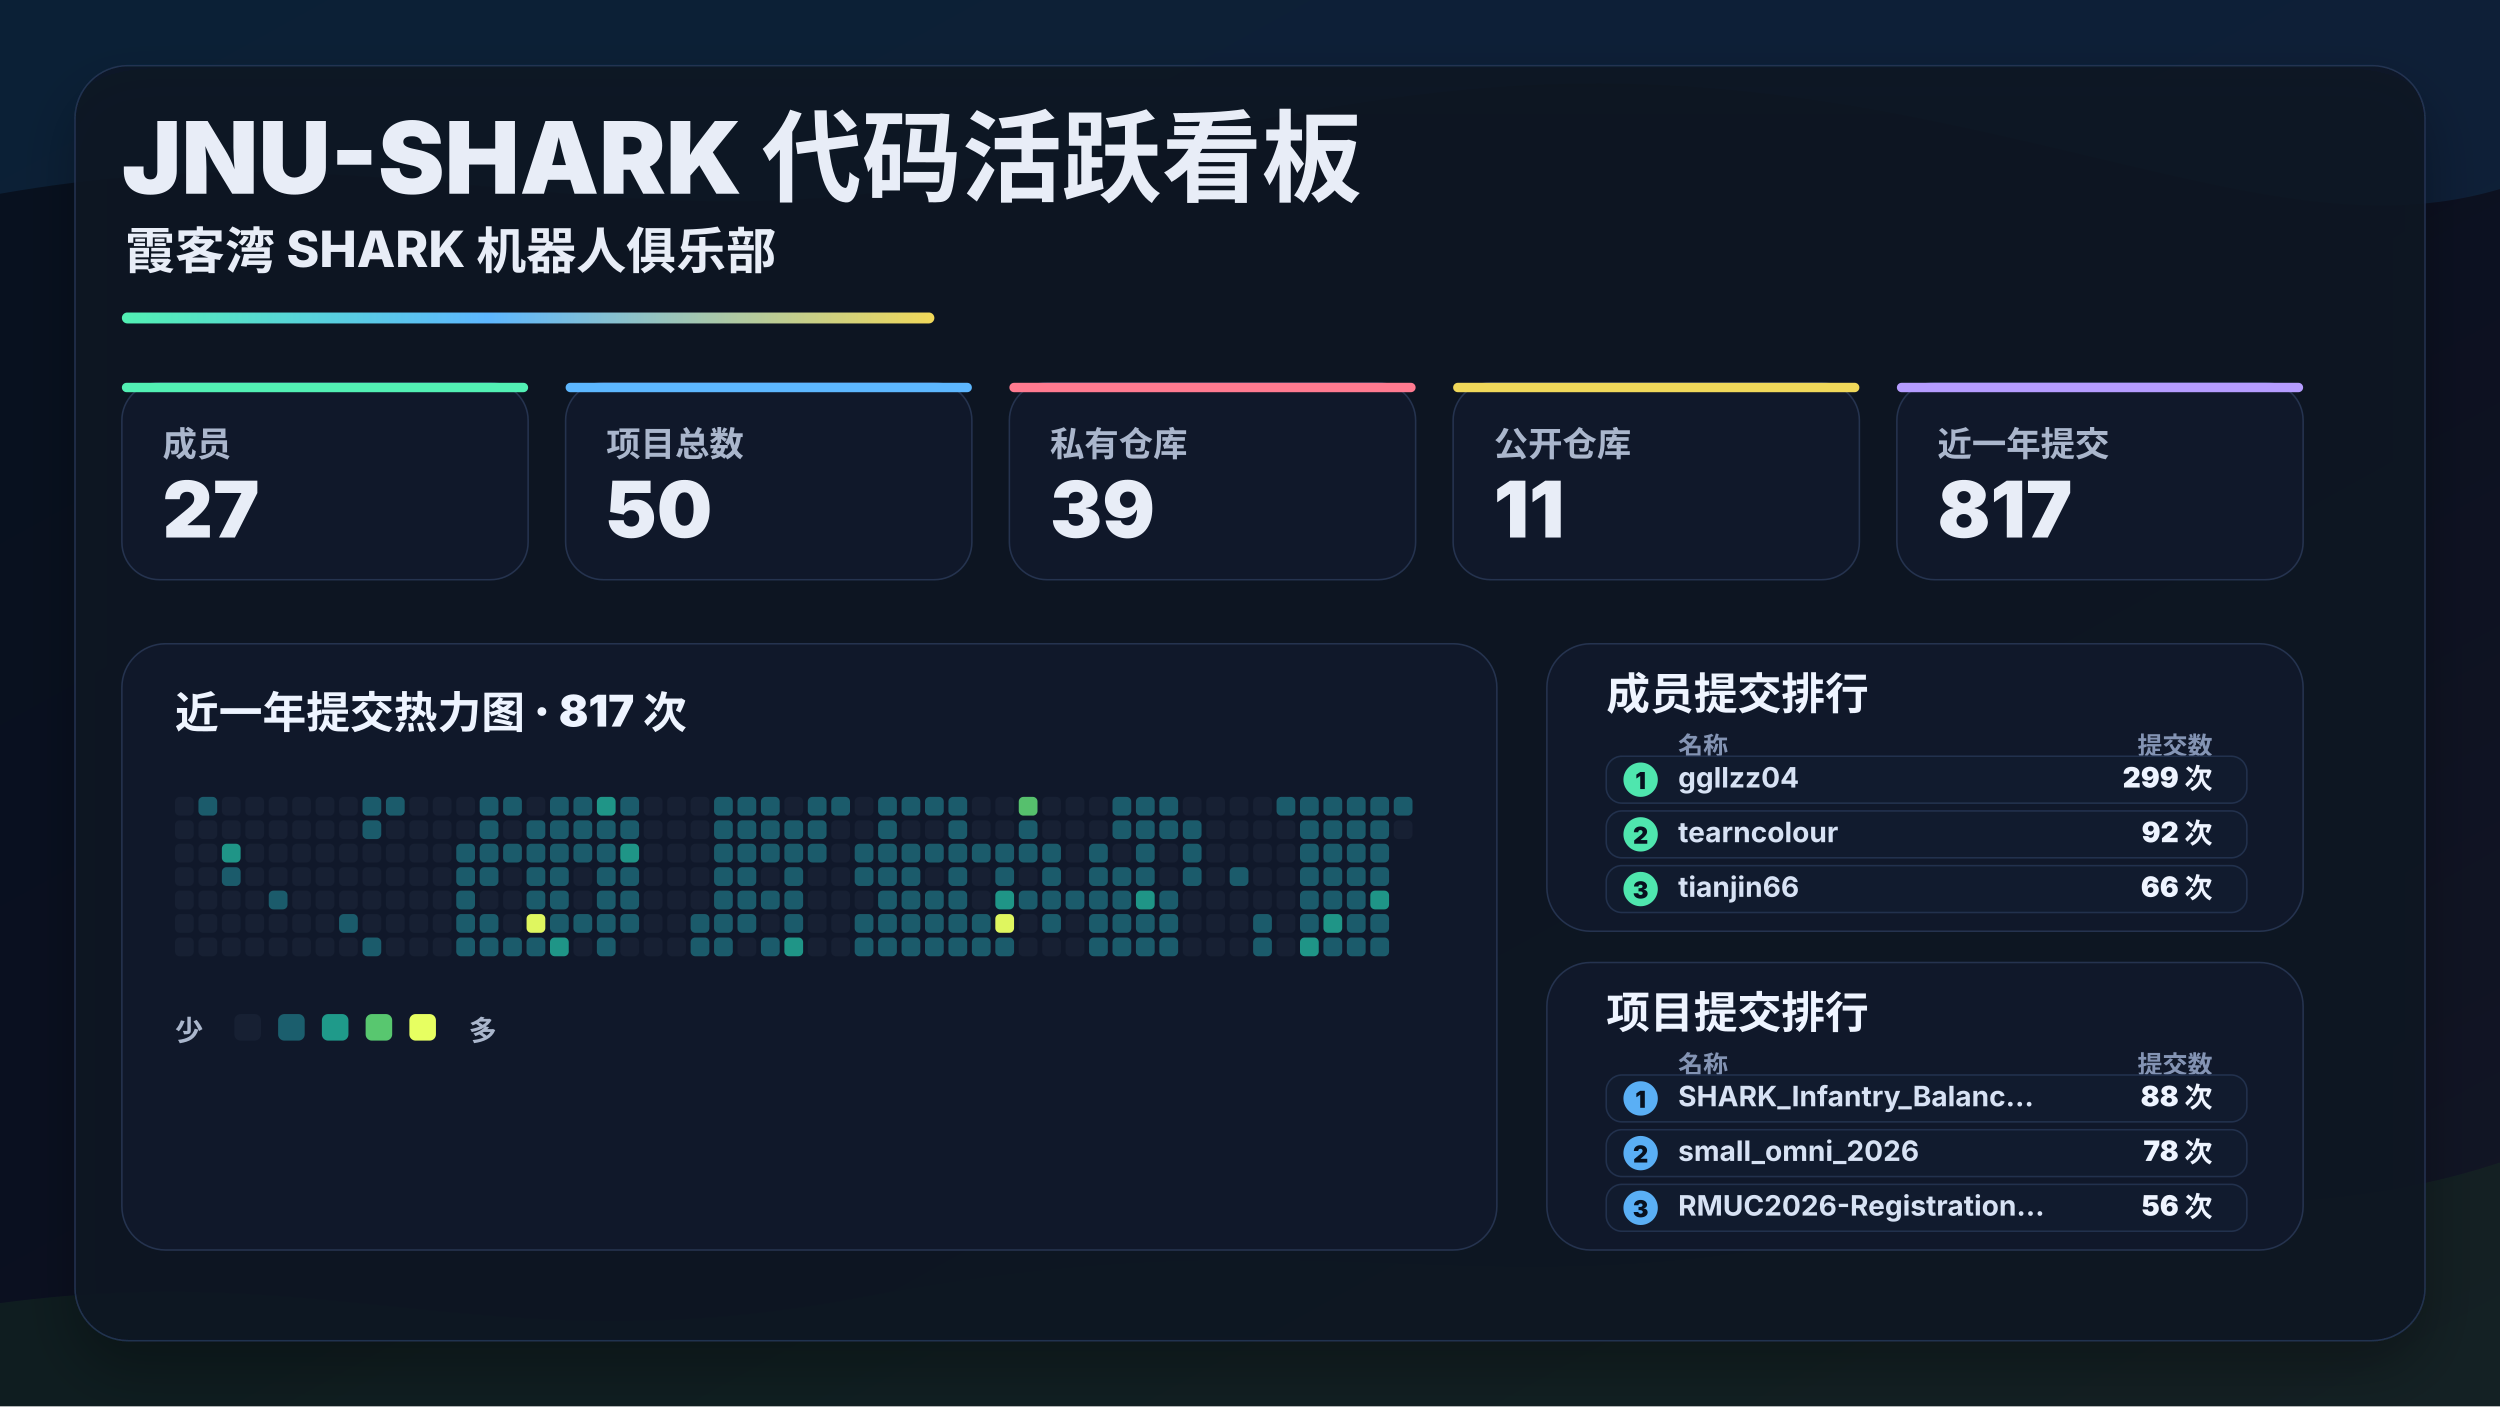
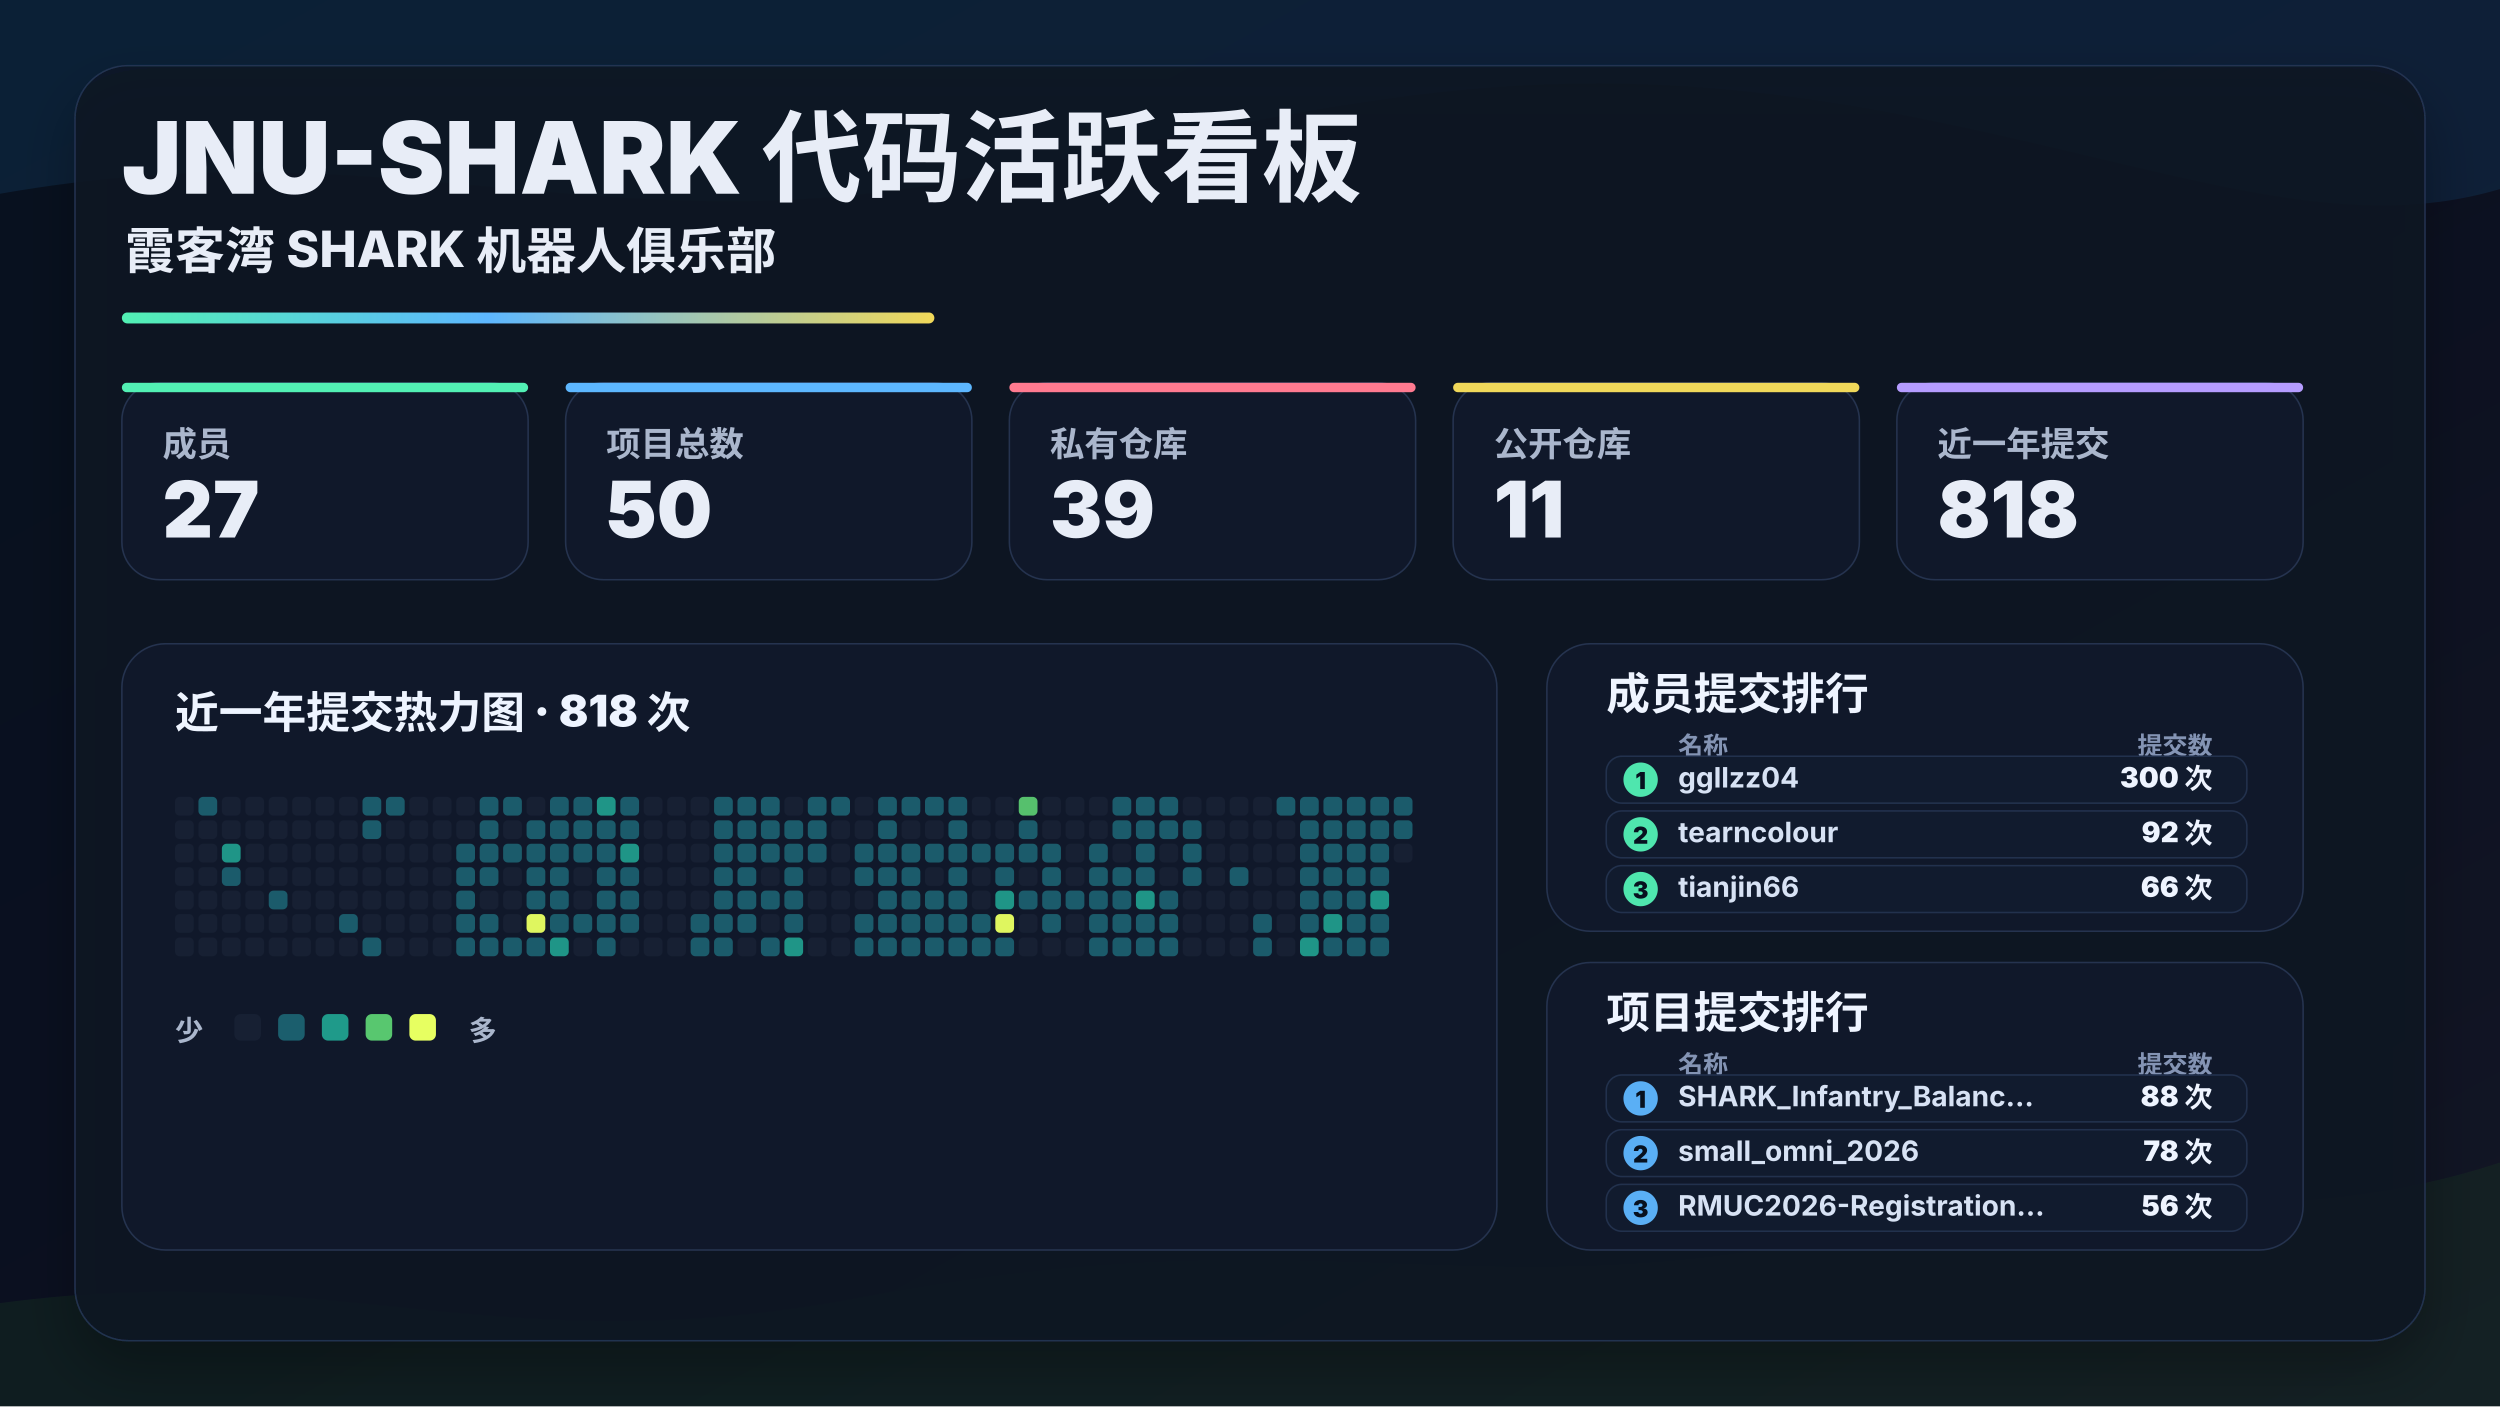
<svg xmlns="http://www.w3.org/2000/svg" width="1600" height="900" viewBox="0 0 1600 900" role="img" aria-labelledby="title desc">
  <defs>
    <linearGradient id="bg" x1="0" y1="0" x2="1" y2="1">
      <stop offset="0" stop-color="#07111f" />
      <stop offset="0.52" stop-color="#0b1020" />
      <stop offset="1" stop-color="#131625" />
    </linearGradient>
    <linearGradient id="hero" x1="0" y1="0" x2="1" y2="0">
      <stop offset="0" stop-color="#52f0b4" />
      <stop offset="0.45" stop-color="#5db7ff" />
      <stop offset="1" stop-color="#f0d85a" />
    </linearGradient>
    <filter id="softShadow" x="-10%" y="-10%" width="120%" height="120%">
      <feDropShadow dx="0" dy="18" stdDeviation="18" flood-color="#000000" flood-opacity="0.32" />
    </filter>
  </defs>
  <style>
    text { font-family: Inter, ui-sans-serif, system-ui, -apple-system, BlinkMacSystemFont, "Segoe UI", "PingFang SC", "Microsoft YaHei", sans-serif; fill: #e8edf7; }
    .title { font-size: 64px; font-weight: 900; letter-spacing: 0; }
    .subtitle { font-size: 32px; font-weight: 780; fill: #e8edf7; }
    .label { font-size: 22px; fill: #aab6cc; font-weight: 760; }
    .stat { font-size: 50px; font-weight: 900; }
    .section-title { font-size: 28px; font-weight: 860; fill: #eef4ff; }
    .table-head { font-size: 16px; fill: #8494b4; font-weight: 720; }
    .row-name { font-size: 18px; fill: #d7e2f4; font-weight: 720; }
    .row-value { font-size: 18px; fill: #eef4ff; font-weight: 860; }
    .rank { font-size: 15px; fill: #07111f; font-weight: 900; }
    .tiny { font-size: 18px; fill: #aab6cc; font-weight: 620; }
  </style>
  <rect width="1600" height="900" fill="url(#bg)" />
  <path d="M0 124 C250 80 385 160 620 114 C860 67 982 28 1220 74 C1392 108 1495 152 1600 121 L1600 0 L0 0 Z" fill="#12385c" opacity="0.38" />
  <path d="M0 834 C216 805 318 875 553 830 C835 776 935 837 1160 794 C1350 758 1464 789 1600 744 L1600 900 L0 900 Z" fill="#173622" opacity="0.36" />
  <g filter="url(#softShadow)">
    <rect x="48" y="42" width="1504" height="816" rx="34" fill="#0b1324" opacity="0.88" stroke="#263654" />
  </g>
  <text x="78" y="124" class="title">JNU-SHARK 代码活跃看板</text>
  <text x="80" y="172" class="subtitle">霞客湾 SHARK 机器人俱乐部</text>
  <rect x="78" y="200" width="520" height="7" rx="3.5" fill="url(#hero)" />
  <g>
    <rect x="78" y="245" width="260" height="126" rx="24" fill="#10182a" stroke="#25334f" />
    <rect x="78" y="245" width="260" height="6" rx="3" fill="#52f0b4" />
    <text x="104" y="292" class="label">成员</text>
    <text x="104" y="344" class="stat">27</text>
  </g>
  <g>
    <rect x="362" y="245" width="260" height="126" rx="24" fill="#10182a" stroke="#25334f" />
    <rect x="362" y="245" width="260" height="6" rx="3" fill="#5db7ff" />
    <text x="388" y="292" class="label">项目总数</text>
    <text x="388" y="344" class="stat">50</text>
  </g>
  <g>
    <rect x="646" y="245" width="260" height="126" rx="24" fill="#10182a" stroke="#25334f" />
    <rect x="646" y="245" width="260" height="6" rx="3" fill="#ff7a90" />
    <text x="672" y="292" class="label">私有仓库</text>
    <text x="672" y="344" class="stat">39</text>
  </g>
  <g>
    <rect x="930" y="245" width="260" height="126" rx="24" fill="#10182a" stroke="#25334f" />
    <rect x="930" y="245" width="260" height="6" rx="3" fill="#f0d85a" />
    <text x="956" y="292" class="label">公开仓库</text>
    <text x="956" y="344" class="stat">11</text>
  </g>
  <g>
    <rect x="1214" y="245" width="260" height="126" rx="24" fill="#10182a" stroke="#25334f" />
    <rect x="1214" y="245" width="260" height="6" rx="3" fill="#b59cff" />
    <text x="1240" y="292" class="label">近一年提交</text>
-     <text x="1240" y="344" class="stat">817</text>
+     <text x="1240" y="344" class="stat">818</text>
  </g>
  <rect x="78" y="412" width="880" height="388" rx="28" fill="#10182a" stroke="#25334f" />
-   <text x="112" y="466" class="section-title">近一年提交热力图 · 817 次</text>
+   <text x="112" y="466" class="section-title">近一年提交热力图 · 818 次</text>
  <rect x="112" y="510" width="12" height="12" rx="3" fill="#172033" opacity="0.96" />
  <rect x="112" y="525" width="12" height="12" rx="3" fill="#172033" opacity="0.96" />
  <rect x="112" y="540" width="12" height="12" rx="3" fill="#172033" opacity="0.96" />
  <rect x="112" y="555" width="12" height="12" rx="3" fill="#172033" opacity="0.96" />
  <rect x="112" y="570" width="12" height="12" rx="3" fill="#172033" opacity="0.96" />
  <rect x="112" y="585" width="12" height="12" rx="3" fill="#172033" opacity="0.96" />
  <rect x="112" y="600" width="12" height="12" rx="3" fill="#172033" opacity="0.96" />
  <rect x="127" y="510" width="12" height="12" rx="3" fill="#1b5e6d" opacity="0.96" />
  <rect x="127" y="525" width="12" height="12" rx="3" fill="#172033" opacity="0.96" />
  <rect x="127" y="540" width="12" height="12" rx="3" fill="#172033" opacity="0.96" />
  <rect x="127" y="555" width="12" height="12" rx="3" fill="#172033" opacity="0.96" />
  <rect x="127" y="570" width="12" height="12" rx="3" fill="#172033" opacity="0.96" />
  <rect x="127" y="585" width="12" height="12" rx="3" fill="#172033" opacity="0.96" />
  <rect x="127" y="600" width="12" height="12" rx="3" fill="#172033" opacity="0.96" />
  <rect x="142" y="510" width="12" height="12" rx="3" fill="#172033" opacity="0.96" />
  <rect x="142" y="525" width="12" height="12" rx="3" fill="#172033" opacity="0.96" />
  <rect x="142" y="540" width="12" height="12" rx="3" fill="#1f9a8a" opacity="0.96" />
  <rect x="142" y="555" width="12" height="12" rx="3" fill="#1b5e6d" opacity="0.96" />
  <rect x="142" y="570" width="12" height="12" rx="3" fill="#172033" opacity="0.96" />
  <rect x="142" y="585" width="12" height="12" rx="3" fill="#172033" opacity="0.96" />
  <rect x="142" y="600" width="12" height="12" rx="3" fill="#172033" opacity="0.96" />
  <rect x="157" y="510" width="12" height="12" rx="3" fill="#172033" opacity="0.96" />
  <rect x="157" y="525" width="12" height="12" rx="3" fill="#172033" opacity="0.96" />
  <rect x="157" y="540" width="12" height="12" rx="3" fill="#172033" opacity="0.96" />
  <rect x="157" y="555" width="12" height="12" rx="3" fill="#172033" opacity="0.96" />
  <rect x="157" y="570" width="12" height="12" rx="3" fill="#172033" opacity="0.96" />
  <rect x="157" y="585" width="12" height="12" rx="3" fill="#172033" opacity="0.96" />
  <rect x="157" y="600" width="12" height="12" rx="3" fill="#172033" opacity="0.96" />
  <rect x="172" y="510" width="12" height="12" rx="3" fill="#172033" opacity="0.96" />
  <rect x="172" y="525" width="12" height="12" rx="3" fill="#172033" opacity="0.96" />
  <rect x="172" y="540" width="12" height="12" rx="3" fill="#172033" opacity="0.96" />
  <rect x="172" y="555" width="12" height="12" rx="3" fill="#172033" opacity="0.96" />
  <rect x="172" y="570" width="12" height="12" rx="3" fill="#1b5e6d" opacity="0.96" />
  <rect x="172" y="585" width="12" height="12" rx="3" fill="#172033" opacity="0.96" />
  <rect x="172" y="600" width="12" height="12" rx="3" fill="#172033" opacity="0.96" />
  <rect x="187" y="510" width="12" height="12" rx="3" fill="#172033" opacity="0.96" />
  <rect x="187" y="525" width="12" height="12" rx="3" fill="#172033" opacity="0.96" />
  <rect x="187" y="540" width="12" height="12" rx="3" fill="#172033" opacity="0.96" />
  <rect x="187" y="555" width="12" height="12" rx="3" fill="#172033" opacity="0.96" />
  <rect x="187" y="570" width="12" height="12" rx="3" fill="#172033" opacity="0.96" />
  <rect x="187" y="585" width="12" height="12" rx="3" fill="#172033" opacity="0.96" />
  <rect x="187" y="600" width="12" height="12" rx="3" fill="#172033" opacity="0.96" />
  <rect x="202" y="510" width="12" height="12" rx="3" fill="#172033" opacity="0.96" />
  <rect x="202" y="525" width="12" height="12" rx="3" fill="#172033" opacity="0.96" />
  <rect x="202" y="540" width="12" height="12" rx="3" fill="#172033" opacity="0.96" />
  <rect x="202" y="555" width="12" height="12" rx="3" fill="#172033" opacity="0.96" />
  <rect x="202" y="570" width="12" height="12" rx="3" fill="#172033" opacity="0.96" />
  <rect x="202" y="585" width="12" height="12" rx="3" fill="#172033" opacity="0.96" />
  <rect x="202" y="600" width="12" height="12" rx="3" fill="#172033" opacity="0.96" />
  <rect x="217" y="510" width="12" height="12" rx="3" fill="#172033" opacity="0.96" />
  <rect x="217" y="525" width="12" height="12" rx="3" fill="#172033" opacity="0.96" />
  <rect x="217" y="540" width="12" height="12" rx="3" fill="#172033" opacity="0.96" />
  <rect x="217" y="555" width="12" height="12" rx="3" fill="#172033" opacity="0.96" />
  <rect x="217" y="570" width="12" height="12" rx="3" fill="#172033" opacity="0.96" />
  <rect x="217" y="585" width="12" height="12" rx="3" fill="#1b5e6d" opacity="0.96" />
  <rect x="217" y="600" width="12" height="12" rx="3" fill="#172033" opacity="0.96" />
  <rect x="232" y="510" width="12" height="12" rx="3" fill="#1b5e6d" opacity="0.96" />
  <rect x="232" y="525" width="12" height="12" rx="3" fill="#1b5e6d" opacity="0.96" />
  <rect x="232" y="540" width="12" height="12" rx="3" fill="#172033" opacity="0.96" />
  <rect x="232" y="555" width="12" height="12" rx="3" fill="#172033" opacity="0.96" />
  <rect x="232" y="570" width="12" height="12" rx="3" fill="#172033" opacity="0.96" />
  <rect x="232" y="585" width="12" height="12" rx="3" fill="#172033" opacity="0.96" />
  <rect x="232" y="600" width="12" height="12" rx="3" fill="#1b5e6d" opacity="0.96" />
  <rect x="247" y="510" width="12" height="12" rx="3" fill="#1b5e6d" opacity="0.96" />
  <rect x="247" y="525" width="12" height="12" rx="3" fill="#172033" opacity="0.96" />
  <rect x="247" y="540" width="12" height="12" rx="3" fill="#172033" opacity="0.96" />
  <rect x="247" y="555" width="12" height="12" rx="3" fill="#172033" opacity="0.96" />
  <rect x="247" y="570" width="12" height="12" rx="3" fill="#172033" opacity="0.96" />
  <rect x="247" y="585" width="12" height="12" rx="3" fill="#172033" opacity="0.96" />
  <rect x="247" y="600" width="12" height="12" rx="3" fill="#172033" opacity="0.96" />
  <rect x="262" y="510" width="12" height="12" rx="3" fill="#172033" opacity="0.96" />
  <rect x="262" y="525" width="12" height="12" rx="3" fill="#172033" opacity="0.96" />
  <rect x="262" y="540" width="12" height="12" rx="3" fill="#172033" opacity="0.96" />
  <rect x="262" y="555" width="12" height="12" rx="3" fill="#172033" opacity="0.96" />
  <rect x="262" y="570" width="12" height="12" rx="3" fill="#172033" opacity="0.96" />
  <rect x="262" y="585" width="12" height="12" rx="3" fill="#172033" opacity="0.96" />
  <rect x="262" y="600" width="12" height="12" rx="3" fill="#172033" opacity="0.96" />
  <rect x="277" y="510" width="12" height="12" rx="3" fill="#172033" opacity="0.96" />
  <rect x="277" y="525" width="12" height="12" rx="3" fill="#172033" opacity="0.96" />
  <rect x="277" y="540" width="12" height="12" rx="3" fill="#172033" opacity="0.96" />
  <rect x="277" y="555" width="12" height="12" rx="3" fill="#172033" opacity="0.96" />
  <rect x="277" y="570" width="12" height="12" rx="3" fill="#172033" opacity="0.96" />
  <rect x="277" y="585" width="12" height="12" rx="3" fill="#172033" opacity="0.96" />
  <rect x="277" y="600" width="12" height="12" rx="3" fill="#172033" opacity="0.96" />
  <rect x="292" y="510" width="12" height="12" rx="3" fill="#172033" opacity="0.96" />
  <rect x="292" y="525" width="12" height="12" rx="3" fill="#172033" opacity="0.96" />
  <rect x="292" y="540" width="12" height="12" rx="3" fill="#1b5e6d" opacity="0.96" />
  <rect x="292" y="555" width="12" height="12" rx="3" fill="#1b5e6d" opacity="0.96" />
  <rect x="292" y="570" width="12" height="12" rx="3" fill="#1b5e6d" opacity="0.96" />
  <rect x="292" y="585" width="12" height="12" rx="3" fill="#1b5e6d" opacity="0.96" />
  <rect x="292" y="600" width="12" height="12" rx="3" fill="#1b5e6d" opacity="0.96" />
  <rect x="307" y="510" width="12" height="12" rx="3" fill="#1b5e6d" opacity="0.96" />
  <rect x="307" y="525" width="12" height="12" rx="3" fill="#1b5e6d" opacity="0.96" />
  <rect x="307" y="540" width="12" height="12" rx="3" fill="#1b5e6d" opacity="0.96" />
  <rect x="307" y="555" width="12" height="12" rx="3" fill="#1b5e6d" opacity="0.96" />
  <rect x="307" y="570" width="12" height="12" rx="3" fill="#172033" opacity="0.96" />
  <rect x="307" y="585" width="12" height="12" rx="3" fill="#1b5e6d" opacity="0.96" />
  <rect x="307" y="600" width="12" height="12" rx="3" fill="#1b5e6d" opacity="0.96" />
  <rect x="322" y="510" width="12" height="12" rx="3" fill="#1b5e6d" opacity="0.96" />
  <rect x="322" y="525" width="12" height="12" rx="3" fill="#172033" opacity="0.96" />
  <rect x="322" y="540" width="12" height="12" rx="3" fill="#1b5e6d" opacity="0.96" />
  <rect x="322" y="555" width="12" height="12" rx="3" fill="#172033" opacity="0.96" />
  <rect x="322" y="570" width="12" height="12" rx="3" fill="#172033" opacity="0.96" />
  <rect x="322" y="585" width="12" height="12" rx="3" fill="#172033" opacity="0.96" />
  <rect x="322" y="600" width="12" height="12" rx="3" fill="#1b5e6d" opacity="0.96" />
  <rect x="337" y="510" width="12" height="12" rx="3" fill="#172033" opacity="0.96" />
  <rect x="337" y="525" width="12" height="12" rx="3" fill="#1b5e6d" opacity="0.96" />
  <rect x="337" y="540" width="12" height="12" rx="3" fill="#1b5e6d" opacity="0.96" />
  <rect x="337" y="555" width="12" height="12" rx="3" fill="#1b5e6d" opacity="0.96" />
  <rect x="337" y="570" width="12" height="12" rx="3" fill="#1b5e6d" opacity="0.96" />
  <rect x="337" y="585" width="12" height="12" rx="3" fill="#e7ff61" opacity="0.96" />
  <rect x="337" y="600" width="12" height="12" rx="3" fill="#1b5e6d" opacity="0.96" />
  <rect x="352" y="510" width="12" height="12" rx="3" fill="#1b5e6d" opacity="0.96" />
  <rect x="352" y="525" width="12" height="12" rx="3" fill="#1b5e6d" opacity="0.96" />
  <rect x="352" y="540" width="12" height="12" rx="3" fill="#1b5e6d" opacity="0.96" />
  <rect x="352" y="555" width="12" height="12" rx="3" fill="#1b5e6d" opacity="0.96" />
  <rect x="352" y="570" width="12" height="12" rx="3" fill="#1b5e6d" opacity="0.96" />
  <rect x="352" y="585" width="12" height="12" rx="3" fill="#1b5e6d" opacity="0.96" />
  <rect x="352" y="600" width="12" height="12" rx="3" fill="#1f9a8a" opacity="0.96" />
  <rect x="367" y="510" width="12" height="12" rx="3" fill="#1b5e6d" opacity="0.96" />
  <rect x="367" y="525" width="12" height="12" rx="3" fill="#1b5e6d" opacity="0.96" />
  <rect x="367" y="540" width="12" height="12" rx="3" fill="#1b5e6d" opacity="0.96" />
  <rect x="367" y="555" width="12" height="12" rx="3" fill="#172033" opacity="0.96" />
  <rect x="367" y="570" width="12" height="12" rx="3" fill="#172033" opacity="0.96" />
  <rect x="367" y="585" width="12" height="12" rx="3" fill="#1b5e6d" opacity="0.96" />
  <rect x="367" y="600" width="12" height="12" rx="3" fill="#172033" opacity="0.96" />
  <rect x="382" y="510" width="12" height="12" rx="3" fill="#1f9a8a" opacity="0.96" />
  <rect x="382" y="525" width="12" height="12" rx="3" fill="#1b5e6d" opacity="0.96" />
  <rect x="382" y="540" width="12" height="12" rx="3" fill="#1b5e6d" opacity="0.96" />
  <rect x="382" y="555" width="12" height="12" rx="3" fill="#1b5e6d" opacity="0.96" />
  <rect x="382" y="570" width="12" height="12" rx="3" fill="#1b5e6d" opacity="0.96" />
  <rect x="382" y="585" width="12" height="12" rx="3" fill="#1b5e6d" opacity="0.96" />
  <rect x="382" y="600" width="12" height="12" rx="3" fill="#1b5e6d" opacity="0.96" />
  <rect x="397" y="510" width="12" height="12" rx="3" fill="#1b5e6d" opacity="0.96" />
  <rect x="397" y="525" width="12" height="12" rx="3" fill="#1b5e6d" opacity="0.96" />
  <rect x="397" y="540" width="12" height="12" rx="3" fill="#1f9a8a" opacity="0.96" />
  <rect x="397" y="555" width="12" height="12" rx="3" fill="#1b5e6d" opacity="0.96" />
  <rect x="397" y="570" width="12" height="12" rx="3" fill="#1b5e6d" opacity="0.96" />
  <rect x="397" y="585" width="12" height="12" rx="3" fill="#1b5e6d" opacity="0.96" />
  <rect x="397" y="600" width="12" height="12" rx="3" fill="#172033" opacity="0.96" />
  <rect x="412" y="510" width="12" height="12" rx="3" fill="#172033" opacity="0.96" />
  <rect x="412" y="525" width="12" height="12" rx="3" fill="#172033" opacity="0.96" />
  <rect x="412" y="540" width="12" height="12" rx="3" fill="#172033" opacity="0.96" />
  <rect x="412" y="555" width="12" height="12" rx="3" fill="#172033" opacity="0.96" />
  <rect x="412" y="570" width="12" height="12" rx="3" fill="#172033" opacity="0.96" />
  <rect x="412" y="585" width="12" height="12" rx="3" fill="#172033" opacity="0.96" />
  <rect x="412" y="600" width="12" height="12" rx="3" fill="#172033" opacity="0.96" />
  <rect x="427" y="510" width="12" height="12" rx="3" fill="#172033" opacity="0.96" />
  <rect x="427" y="525" width="12" height="12" rx="3" fill="#172033" opacity="0.96" />
  <rect x="427" y="540" width="12" height="12" rx="3" fill="#172033" opacity="0.96" />
  <rect x="427" y="555" width="12" height="12" rx="3" fill="#172033" opacity="0.96" />
  <rect x="427" y="570" width="12" height="12" rx="3" fill="#172033" opacity="0.96" />
  <rect x="427" y="585" width="12" height="12" rx="3" fill="#172033" opacity="0.96" />
  <rect x="427" y="600" width="12" height="12" rx="3" fill="#172033" opacity="0.96" />
  <rect x="442" y="510" width="12" height="12" rx="3" fill="#172033" opacity="0.96" />
  <rect x="442" y="525" width="12" height="12" rx="3" fill="#172033" opacity="0.96" />
  <rect x="442" y="540" width="12" height="12" rx="3" fill="#172033" opacity="0.96" />
  <rect x="442" y="555" width="12" height="12" rx="3" fill="#172033" opacity="0.96" />
  <rect x="442" y="570" width="12" height="12" rx="3" fill="#172033" opacity="0.96" />
  <rect x="442" y="585" width="12" height="12" rx="3" fill="#1b5e6d" opacity="0.96" />
  <rect x="442" y="600" width="12" height="12" rx="3" fill="#1b5e6d" opacity="0.96" />
  <rect x="457" y="510" width="12" height="12" rx="3" fill="#1b5e6d" opacity="0.96" />
  <rect x="457" y="525" width="12" height="12" rx="3" fill="#1b5e6d" opacity="0.96" />
  <rect x="457" y="540" width="12" height="12" rx="3" fill="#1b5e6d" opacity="0.96" />
  <rect x="457" y="555" width="12" height="12" rx="3" fill="#1b5e6d" opacity="0.96" />
  <rect x="457" y="570" width="12" height="12" rx="3" fill="#1b5e6d" opacity="0.96" />
  <rect x="457" y="585" width="12" height="12" rx="3" fill="#1b5e6d" opacity="0.96" />
  <rect x="457" y="600" width="12" height="12" rx="3" fill="#1b5e6d" opacity="0.96" />
  <rect x="472" y="510" width="12" height="12" rx="3" fill="#1b5e6d" opacity="0.96" />
  <rect x="472" y="525" width="12" height="12" rx="3" fill="#1b5e6d" opacity="0.96" />
  <rect x="472" y="540" width="12" height="12" rx="3" fill="#1b5e6d" opacity="0.96" />
  <rect x="472" y="555" width="12" height="12" rx="3" fill="#1b5e6d" opacity="0.96" />
  <rect x="472" y="570" width="12" height="12" rx="3" fill="#1b5e6d" opacity="0.96" />
  <rect x="472" y="585" width="12" height="12" rx="3" fill="#1b5e6d" opacity="0.96" />
  <rect x="472" y="600" width="12" height="12" rx="3" fill="#172033" opacity="0.96" />
  <rect x="487" y="510" width="12" height="12" rx="3" fill="#1b5e6d" opacity="0.96" />
  <rect x="487" y="525" width="12" height="12" rx="3" fill="#1b5e6d" opacity="0.96" />
  <rect x="487" y="540" width="12" height="12" rx="3" fill="#1b5e6d" opacity="0.96" />
  <rect x="487" y="555" width="12" height="12" rx="3" fill="#172033" opacity="0.96" />
  <rect x="487" y="570" width="12" height="12" rx="3" fill="#1b5e6d" opacity="0.96" />
  <rect x="487" y="585" width="12" height="12" rx="3" fill="#172033" opacity="0.96" />
  <rect x="487" y="600" width="12" height="12" rx="3" fill="#1b5e6d" opacity="0.96" />
  <rect x="502" y="510" width="12" height="12" rx="3" fill="#172033" opacity="0.96" />
  <rect x="502" y="525" width="12" height="12" rx="3" fill="#1b5e6d" opacity="0.96" />
  <rect x="502" y="540" width="12" height="12" rx="3" fill="#1b5e6d" opacity="0.96" />
  <rect x="502" y="555" width="12" height="12" rx="3" fill="#1b5e6d" opacity="0.96" />
  <rect x="502" y="570" width="12" height="12" rx="3" fill="#1b5e6d" opacity="0.96" />
  <rect x="502" y="585" width="12" height="12" rx="3" fill="#1b5e6d" opacity="0.96" />
  <rect x="502" y="600" width="12" height="12" rx="3" fill="#1f9a8a" opacity="0.96" />
  <rect x="517" y="510" width="12" height="12" rx="3" fill="#1b5e6d" opacity="0.96" />
  <rect x="517" y="525" width="12" height="12" rx="3" fill="#1b5e6d" opacity="0.96" />
  <rect x="517" y="540" width="12" height="12" rx="3" fill="#1b5e6d" opacity="0.96" />
  <rect x="517" y="555" width="12" height="12" rx="3" fill="#172033" opacity="0.96" />
  <rect x="517" y="570" width="12" height="12" rx="3" fill="#172033" opacity="0.96" />
  <rect x="517" y="585" width="12" height="12" rx="3" fill="#172033" opacity="0.96" />
  <rect x="517" y="600" width="12" height="12" rx="3" fill="#172033" opacity="0.96" />
  <rect x="532" y="510" width="12" height="12" rx="3" fill="#1b5e6d" opacity="0.96" />
  <rect x="532" y="525" width="12" height="12" rx="3" fill="#172033" opacity="0.96" />
  <rect x="532" y="540" width="12" height="12" rx="3" fill="#172033" opacity="0.96" />
  <rect x="532" y="555" width="12" height="12" rx="3" fill="#172033" opacity="0.96" />
  <rect x="532" y="570" width="12" height="12" rx="3" fill="#172033" opacity="0.96" />
  <rect x="532" y="585" width="12" height="12" rx="3" fill="#172033" opacity="0.96" />
  <rect x="532" y="600" width="12" height="12" rx="3" fill="#172033" opacity="0.96" />
  <rect x="547" y="510" width="12" height="12" rx="3" fill="#172033" opacity="0.96" />
  <rect x="547" y="525" width="12" height="12" rx="3" fill="#172033" opacity="0.96" />
  <rect x="547" y="540" width="12" height="12" rx="3" fill="#1b5e6d" opacity="0.96" />
  <rect x="547" y="555" width="12" height="12" rx="3" fill="#1b5e6d" opacity="0.96" />
  <rect x="547" y="570" width="12" height="12" rx="3" fill="#172033" opacity="0.96" />
  <rect x="547" y="585" width="12" height="12" rx="3" fill="#1b5e6d" opacity="0.96" />
  <rect x="547" y="600" width="12" height="12" rx="3" fill="#1b5e6d" opacity="0.96" />
  <rect x="562" y="510" width="12" height="12" rx="3" fill="#1b5e6d" opacity="0.96" />
  <rect x="562" y="525" width="12" height="12" rx="3" fill="#1b5e6d" opacity="0.96" />
  <rect x="562" y="540" width="12" height="12" rx="3" fill="#1b5e6d" opacity="0.96" />
  <rect x="562" y="555" width="12" height="12" rx="3" fill="#1b5e6d" opacity="0.96" />
  <rect x="562" y="570" width="12" height="12" rx="3" fill="#1b5e6d" opacity="0.96" />
  <rect x="562" y="585" width="12" height="12" rx="3" fill="#1b5e6d" opacity="0.96" />
  <rect x="562" y="600" width="12" height="12" rx="3" fill="#1b5e6d" opacity="0.96" />
  <rect x="577" y="510" width="12" height="12" rx="3" fill="#1b5e6d" opacity="0.96" />
  <rect x="577" y="525" width="12" height="12" rx="3" fill="#172033" opacity="0.96" />
  <rect x="577" y="540" width="12" height="12" rx="3" fill="#1b5e6d" opacity="0.96" />
  <rect x="577" y="555" width="12" height="12" rx="3" fill="#1b5e6d" opacity="0.96" />
  <rect x="577" y="570" width="12" height="12" rx="3" fill="#1b5e6d" opacity="0.96" />
  <rect x="577" y="585" width="12" height="12" rx="3" fill="#1b5e6d" opacity="0.96" />
  <rect x="577" y="600" width="12" height="12" rx="3" fill="#1b5e6d" opacity="0.96" />
  <rect x="592" y="510" width="12" height="12" rx="3" fill="#1b5e6d" opacity="0.96" />
  <rect x="592" y="525" width="12" height="12" rx="3" fill="#172033" opacity="0.96" />
  <rect x="592" y="540" width="12" height="12" rx="3" fill="#1b5e6d" opacity="0.96" />
  <rect x="592" y="555" width="12" height="12" rx="3" fill="#172033" opacity="0.96" />
  <rect x="592" y="570" width="12" height="12" rx="3" fill="#1b5e6d" opacity="0.96" />
  <rect x="592" y="585" width="12" height="12" rx="3" fill="#1b5e6d" opacity="0.96" />
  <rect x="592" y="600" width="12" height="12" rx="3" fill="#1b5e6d" opacity="0.96" />
  <rect x="607" y="510" width="12" height="12" rx="3" fill="#1b5e6d" opacity="0.96" />
  <rect x="607" y="525" width="12" height="12" rx="3" fill="#1b5e6d" opacity="0.96" />
  <rect x="607" y="540" width="12" height="12" rx="3" fill="#1b5e6d" opacity="0.96" />
  <rect x="607" y="555" width="12" height="12" rx="3" fill="#1b5e6d" opacity="0.96" />
  <rect x="607" y="570" width="12" height="12" rx="3" fill="#1b5e6d" opacity="0.96" />
  <rect x="607" y="585" width="12" height="12" rx="3" fill="#1b5e6d" opacity="0.96" />
  <rect x="607" y="600" width="12" height="12" rx="3" fill="#1b5e6d" opacity="0.96" />
  <rect x="622" y="510" width="12" height="12" rx="3" fill="#172033" opacity="0.96" />
  <rect x="622" y="525" width="12" height="12" rx="3" fill="#172033" opacity="0.96" />
  <rect x="622" y="540" width="12" height="12" rx="3" fill="#1b5e6d" opacity="0.96" />
  <rect x="622" y="555" width="12" height="12" rx="3" fill="#172033" opacity="0.96" />
  <rect x="622" y="570" width="12" height="12" rx="3" fill="#172033" opacity="0.96" />
  <rect x="622" y="585" width="12" height="12" rx="3" fill="#1b5e6d" opacity="0.96" />
  <rect x="622" y="600" width="12" height="12" rx="3" fill="#1b5e6d" opacity="0.96" />
  <rect x="637" y="510" width="12" height="12" rx="3" fill="#172033" opacity="0.96" />
  <rect x="637" y="525" width="12" height="12" rx="3" fill="#172033" opacity="0.96" />
  <rect x="637" y="540" width="12" height="12" rx="3" fill="#1b5e6d" opacity="0.96" />
  <rect x="637" y="555" width="12" height="12" rx="3" fill="#1b5e6d" opacity="0.96" />
  <rect x="637" y="570" width="12" height="12" rx="3" fill="#1f9a8a" opacity="0.96" />
  <rect x="637" y="585" width="12" height="12" rx="3" fill="#e7ff61" opacity="0.96" />
  <rect x="637" y="600" width="12" height="12" rx="3" fill="#1b5e6d" opacity="0.96" />
  <rect x="652" y="510" width="12" height="12" rx="3" fill="#58c76f" opacity="0.96" />
  <rect x="652" y="525" width="12" height="12" rx="3" fill="#1b5e6d" opacity="0.96" />
  <rect x="652" y="540" width="12" height="12" rx="3" fill="#1b5e6d" opacity="0.96" />
  <rect x="652" y="555" width="12" height="12" rx="3" fill="#172033" opacity="0.96" />
  <rect x="652" y="570" width="12" height="12" rx="3" fill="#1b5e6d" opacity="0.96" />
  <rect x="652" y="585" width="12" height="12" rx="3" fill="#172033" opacity="0.96" />
  <rect x="652" y="600" width="12" height="12" rx="3" fill="#172033" opacity="0.96" />
  <rect x="667" y="510" width="12" height="12" rx="3" fill="#172033" opacity="0.96" />
  <rect x="667" y="525" width="12" height="12" rx="3" fill="#172033" opacity="0.96" />
  <rect x="667" y="540" width="12" height="12" rx="3" fill="#1b5e6d" opacity="0.96" />
  <rect x="667" y="555" width="12" height="12" rx="3" fill="#1b5e6d" opacity="0.96" />
  <rect x="667" y="570" width="12" height="12" rx="3" fill="#1b5e6d" opacity="0.96" />
  <rect x="667" y="585" width="12" height="12" rx="3" fill="#1b5e6d" opacity="0.96" />
  <rect x="667" y="600" width="12" height="12" rx="3" fill="#172033" opacity="0.96" />
  <rect x="682" y="510" width="12" height="12" rx="3" fill="#172033" opacity="0.96" />
  <rect x="682" y="525" width="12" height="12" rx="3" fill="#172033" opacity="0.96" />
  <rect x="682" y="540" width="12" height="12" rx="3" fill="#172033" opacity="0.96" />
  <rect x="682" y="555" width="12" height="12" rx="3" fill="#172033" opacity="0.96" />
  <rect x="682" y="570" width="12" height="12" rx="3" fill="#1b5e6d" opacity="0.96" />
  <rect x="682" y="585" width="12" height="12" rx="3" fill="#172033" opacity="0.96" />
  <rect x="682" y="600" width="12" height="12" rx="3" fill="#172033" opacity="0.96" />
  <rect x="697" y="510" width="12" height="12" rx="3" fill="#172033" opacity="0.96" />
  <rect x="697" y="525" width="12" height="12" rx="3" fill="#172033" opacity="0.96" />
  <rect x="697" y="540" width="12" height="12" rx="3" fill="#1b5e6d" opacity="0.96" />
  <rect x="697" y="555" width="12" height="12" rx="3" fill="#1b5e6d" opacity="0.96" />
  <rect x="697" y="570" width="12" height="12" rx="3" fill="#1b5e6d" opacity="0.96" />
  <rect x="697" y="585" width="12" height="12" rx="3" fill="#1b5e6d" opacity="0.96" />
  <rect x="697" y="600" width="12" height="12" rx="3" fill="#1b5e6d" opacity="0.96" />
  <rect x="712" y="510" width="12" height="12" rx="3" fill="#1b5e6d" opacity="0.96" />
  <rect x="712" y="525" width="12" height="12" rx="3" fill="#1b5e6d" opacity="0.96" />
  <rect x="712" y="540" width="12" height="12" rx="3" fill="#172033" opacity="0.96" />
  <rect x="712" y="555" width="12" height="12" rx="3" fill="#1b5e6d" opacity="0.96" />
  <rect x="712" y="570" width="12" height="12" rx="3" fill="#1b5e6d" opacity="0.96" />
  <rect x="712" y="585" width="12" height="12" rx="3" fill="#1b5e6d" opacity="0.96" />
  <rect x="712" y="600" width="12" height="12" rx="3" fill="#1b5e6d" opacity="0.96" />
  <rect x="727" y="510" width="12" height="12" rx="3" fill="#1b5e6d" opacity="0.96" />
  <rect x="727" y="525" width="12" height="12" rx="3" fill="#1b5e6d" opacity="0.96" />
  <rect x="727" y="540" width="12" height="12" rx="3" fill="#1b5e6d" opacity="0.96" />
  <rect x="727" y="555" width="12" height="12" rx="3" fill="#1b5e6d" opacity="0.96" />
  <rect x="727" y="570" width="12" height="12" rx="3" fill="#1f9a8a" opacity="0.96" />
  <rect x="727" y="585" width="12" height="12" rx="3" fill="#1b5e6d" opacity="0.96" />
  <rect x="727" y="600" width="12" height="12" rx="3" fill="#1b5e6d" opacity="0.96" />
  <rect x="742" y="510" width="12" height="12" rx="3" fill="#1b5e6d" opacity="0.96" />
  <rect x="742" y="525" width="12" height="12" rx="3" fill="#1b5e6d" opacity="0.96" />
  <rect x="742" y="540" width="12" height="12" rx="3" fill="#172033" opacity="0.96" />
  <rect x="742" y="555" width="12" height="12" rx="3" fill="#172033" opacity="0.96" />
  <rect x="742" y="570" width="12" height="12" rx="3" fill="#1b5e6d" opacity="0.96" />
  <rect x="742" y="585" width="12" height="12" rx="3" fill="#1b5e6d" opacity="0.96" />
  <rect x="742" y="600" width="12" height="12" rx="3" fill="#1b5e6d" opacity="0.96" />
  <rect x="757" y="510" width="12" height="12" rx="3" fill="#172033" opacity="0.96" />
  <rect x="757" y="525" width="12" height="12" rx="3" fill="#1b5e6d" opacity="0.96" />
  <rect x="757" y="540" width="12" height="12" rx="3" fill="#1b5e6d" opacity="0.96" />
  <rect x="757" y="555" width="12" height="12" rx="3" fill="#1b5e6d" opacity="0.96" />
  <rect x="757" y="570" width="12" height="12" rx="3" fill="#172033" opacity="0.96" />
  <rect x="757" y="585" width="12" height="12" rx="3" fill="#172033" opacity="0.96" />
  <rect x="757" y="600" width="12" height="12" rx="3" fill="#172033" opacity="0.96" />
  <rect x="772" y="510" width="12" height="12" rx="3" fill="#172033" opacity="0.96" />
  <rect x="772" y="525" width="12" height="12" rx="3" fill="#172033" opacity="0.96" />
  <rect x="772" y="540" width="12" height="12" rx="3" fill="#172033" opacity="0.96" />
  <rect x="772" y="555" width="12" height="12" rx="3" fill="#172033" opacity="0.96" />
  <rect x="772" y="570" width="12" height="12" rx="3" fill="#172033" opacity="0.96" />
  <rect x="772" y="585" width="12" height="12" rx="3" fill="#172033" opacity="0.96" />
  <rect x="772" y="600" width="12" height="12" rx="3" fill="#172033" opacity="0.96" />
  <rect x="787" y="510" width="12" height="12" rx="3" fill="#172033" opacity="0.96" />
  <rect x="787" y="525" width="12" height="12" rx="3" fill="#172033" opacity="0.96" />
  <rect x="787" y="540" width="12" height="12" rx="3" fill="#172033" opacity="0.96" />
  <rect x="787" y="555" width="12" height="12" rx="3" fill="#1b5e6d" opacity="0.96" />
  <rect x="787" y="570" width="12" height="12" rx="3" fill="#172033" opacity="0.96" />
  <rect x="787" y="585" width="12" height="12" rx="3" fill="#172033" opacity="0.96" />
  <rect x="787" y="600" width="12" height="12" rx="3" fill="#172033" opacity="0.96" />
  <rect x="802" y="510" width="12" height="12" rx="3" fill="#172033" opacity="0.96" />
  <rect x="802" y="525" width="12" height="12" rx="3" fill="#172033" opacity="0.96" />
  <rect x="802" y="540" width="12" height="12" rx="3" fill="#172033" opacity="0.96" />
  <rect x="802" y="555" width="12" height="12" rx="3" fill="#172033" opacity="0.96" />
  <rect x="802" y="570" width="12" height="12" rx="3" fill="#172033" opacity="0.96" />
  <rect x="802" y="585" width="12" height="12" rx="3" fill="#1b5e6d" opacity="0.96" />
  <rect x="802" y="600" width="12" height="12" rx="3" fill="#1b5e6d" opacity="0.96" />
  <rect x="817" y="510" width="12" height="12" rx="3" fill="#1b5e6d" opacity="0.96" />
  <rect x="817" y="525" width="12" height="12" rx="3" fill="#172033" opacity="0.96" />
  <rect x="817" y="540" width="12" height="12" rx="3" fill="#172033" opacity="0.96" />
  <rect x="817" y="555" width="12" height="12" rx="3" fill="#172033" opacity="0.96" />
  <rect x="817" y="570" width="12" height="12" rx="3" fill="#172033" opacity="0.96" />
  <rect x="817" y="585" width="12" height="12" rx="3" fill="#172033" opacity="0.96" />
  <rect x="817" y="600" width="12" height="12" rx="3" fill="#172033" opacity="0.96" />
  <rect x="832" y="510" width="12" height="12" rx="3" fill="#1b5e6d" opacity="0.96" />
  <rect x="832" y="525" width="12" height="12" rx="3" fill="#1b5e6d" opacity="0.96" />
  <rect x="832" y="540" width="12" height="12" rx="3" fill="#1b5e6d" opacity="0.96" />
  <rect x="832" y="555" width="12" height="12" rx="3" fill="#1b5e6d" opacity="0.96" />
  <rect x="832" y="570" width="12" height="12" rx="3" fill="#1b5e6d" opacity="0.96" />
  <rect x="832" y="585" width="12" height="12" rx="3" fill="#1b5e6d" opacity="0.96" />
  <rect x="832" y="600" width="12" height="12" rx="3" fill="#1f9a8a" opacity="0.96" />
  <rect x="847" y="510" width="12" height="12" rx="3" fill="#1b5e6d" opacity="0.96" />
  <rect x="847" y="525" width="12" height="12" rx="3" fill="#1b5e6d" opacity="0.96" />
  <rect x="847" y="540" width="12" height="12" rx="3" fill="#1b5e6d" opacity="0.96" />
  <rect x="847" y="555" width="12" height="12" rx="3" fill="#1b5e6d" opacity="0.96" />
  <rect x="847" y="570" width="12" height="12" rx="3" fill="#1b5e6d" opacity="0.96" />
  <rect x="847" y="585" width="12" height="12" rx="3" fill="#1f9a8a" opacity="0.96" />
  <rect x="847" y="600" width="12" height="12" rx="3" fill="#1b5e6d" opacity="0.96" />
  <rect x="862" y="510" width="12" height="12" rx="3" fill="#1b5e6d" opacity="0.96" />
  <rect x="862" y="525" width="12" height="12" rx="3" fill="#1b5e6d" opacity="0.96" />
  <rect x="862" y="540" width="12" height="12" rx="3" fill="#1b5e6d" opacity="0.96" />
  <rect x="862" y="555" width="12" height="12" rx="3" fill="#1b5e6d" opacity="0.96" />
  <rect x="862" y="570" width="12" height="12" rx="3" fill="#1b5e6d" opacity="0.96" />
  <rect x="862" y="585" width="12" height="12" rx="3" fill="#1b5e6d" opacity="0.96" />
  <rect x="862" y="600" width="12" height="12" rx="3" fill="#1b5e6d" opacity="0.96" />
  <rect x="877" y="510" width="12" height="12" rx="3" fill="#1b5e6d" opacity="0.96" />
  <rect x="877" y="525" width="12" height="12" rx="3" fill="#1b5e6d" opacity="0.96" />
  <rect x="877" y="540" width="12" height="12" rx="3" fill="#1b5e6d" opacity="0.96" />
  <rect x="877" y="555" width="12" height="12" rx="3" fill="#1b5e6d" opacity="0.96" />
  <rect x="877" y="570" width="12" height="12" rx="3" fill="#1f9a8a" opacity="0.96" />
  <rect x="877" y="585" width="12" height="12" rx="3" fill="#1b5e6d" opacity="0.96" />
  <rect x="877" y="600" width="12" height="12" rx="3" fill="#1b5e6d" opacity="0.96" />
  <rect x="892" y="510" width="12" height="12" rx="3" fill="#1b5e6d" opacity="0.96" />
-   <rect x="892" y="525" width="12" height="12" rx="3" fill="#172033" opacity="0.96" />
+   <rect x="892" y="525" width="12" height="12" rx="3" fill="#1b5e6d" opacity="0.96" />
+   <rect x="892" y="540" width="12" height="12" rx="3" fill="#172033" opacity="0.96" />
  <text x="112" y="666" class="tiny">少</text>
  <rect x="150" y="649" width="17" height="17" rx="4" fill="#172033" />
  <rect x="178" y="649" width="17" height="17" rx="4" fill="#1b5e6d" />
  <rect x="206" y="649" width="17" height="17" rx="4" fill="#1f9a8a" />
  <rect x="234" y="649" width="17" height="17" rx="4" fill="#58c76f" />
  <rect x="262" y="649" width="17" height="17" rx="4" fill="#e7ff61" />
  <text x="300" y="666" class="tiny">多</text>
  <rect x="990" y="412" width="484" height="184" rx="28" fill="#10182a" stroke="#25334f" />
  <text x="1028" y="454" class="section-title">成员提交排行</text>
  <text x="1074" y="483" class="table-head">名称</text>
  <text x="1416" y="483" class="table-head" text-anchor="end">提交数</text>
  <g>
    <rect x="1028" y="484" width="410" height="30" rx="10" fill="#111b2e" stroke="#22314d" />
    <circle cx="1050" cy="499" r="11" fill="#52f0b4" opacity="0.95" />
    <text x="1050" y="505" class="rank" text-anchor="middle">1</text>
    <text x="1074" y="504" class="row-name">ggllzz04</text>
-     <text x="1416" y="504" class="row-value" text-anchor="end">299 次</text>
+     <text x="1416" y="504" class="row-value" text-anchor="end">300 次</text>
  </g>
  <g>
    <rect x="1028" y="519" width="410" height="30" rx="10" fill="#111b2e" stroke="#22314d" />
    <circle cx="1050" cy="534" r="11" fill="#52f0b4" opacity="0.95" />
    <text x="1050" y="540" class="rank" text-anchor="middle">2</text>
    <text x="1074" y="539" class="row-name">tearncolour</text>
    <text x="1416" y="539" class="row-value" text-anchor="end">92 次</text>
  </g>
  <g>
    <rect x="1028" y="554" width="410" height="30" rx="10" fill="#111b2e" stroke="#22314d" />
    <circle cx="1050" cy="569" r="11" fill="#52f0b4" opacity="0.95" />
    <text x="1050" y="575" class="rank" text-anchor="middle">3</text>
    <text x="1074" y="574" class="row-name">tianjin66</text>
    <text x="1416" y="574" class="row-value" text-anchor="end">66 次</text>
  </g>
  <rect x="990" y="616" width="484" height="184" rx="28" fill="#10182a" stroke="#25334f" />
  <text x="1028" y="658" class="section-title">项目提交排行</text>
  <text x="1074" y="687" class="table-head">名称</text>
  <text x="1416" y="687" class="table-head" text-anchor="end">提交数</text>
  <g>
    <rect x="1028" y="688" width="410" height="30" rx="10" fill="#111b2e" stroke="#22314d" />
    <circle cx="1050" cy="703" r="11" fill="#5db7ff" opacity="0.95" />
    <text x="1050" y="709" class="rank" text-anchor="middle">1</text>
    <text x="1074" y="708" class="row-name">SHARK_Infantry_Balanc...</text>
    <text x="1416" y="708" class="row-value" text-anchor="end">88 次</text>
  </g>
  <g>
    <rect x="1028" y="723" width="410" height="30" rx="10" fill="#111b2e" stroke="#22314d" />
    <circle cx="1050" cy="738" r="11" fill="#5db7ff" opacity="0.95" />
    <text x="1050" y="744" class="rank" text-anchor="middle">2</text>
    <text x="1074" y="743" class="row-name">small_omni_2026</text>
    <text x="1416" y="743" class="row-value" text-anchor="end">78 次</text>
  </g>
  <g>
    <rect x="1028" y="758" width="410" height="30" rx="10" fill="#111b2e" stroke="#22314d" />
    <circle cx="1050" cy="773" r="11" fill="#5db7ff" opacity="0.95" />
    <text x="1050" y="779" class="rank" text-anchor="middle">3</text>
    <text x="1074" y="778" class="row-name">RMUC2026-Registration...</text>
    <text x="1416" y="778" class="row-value" text-anchor="end">56 次</text>
  </g>
</svg>
